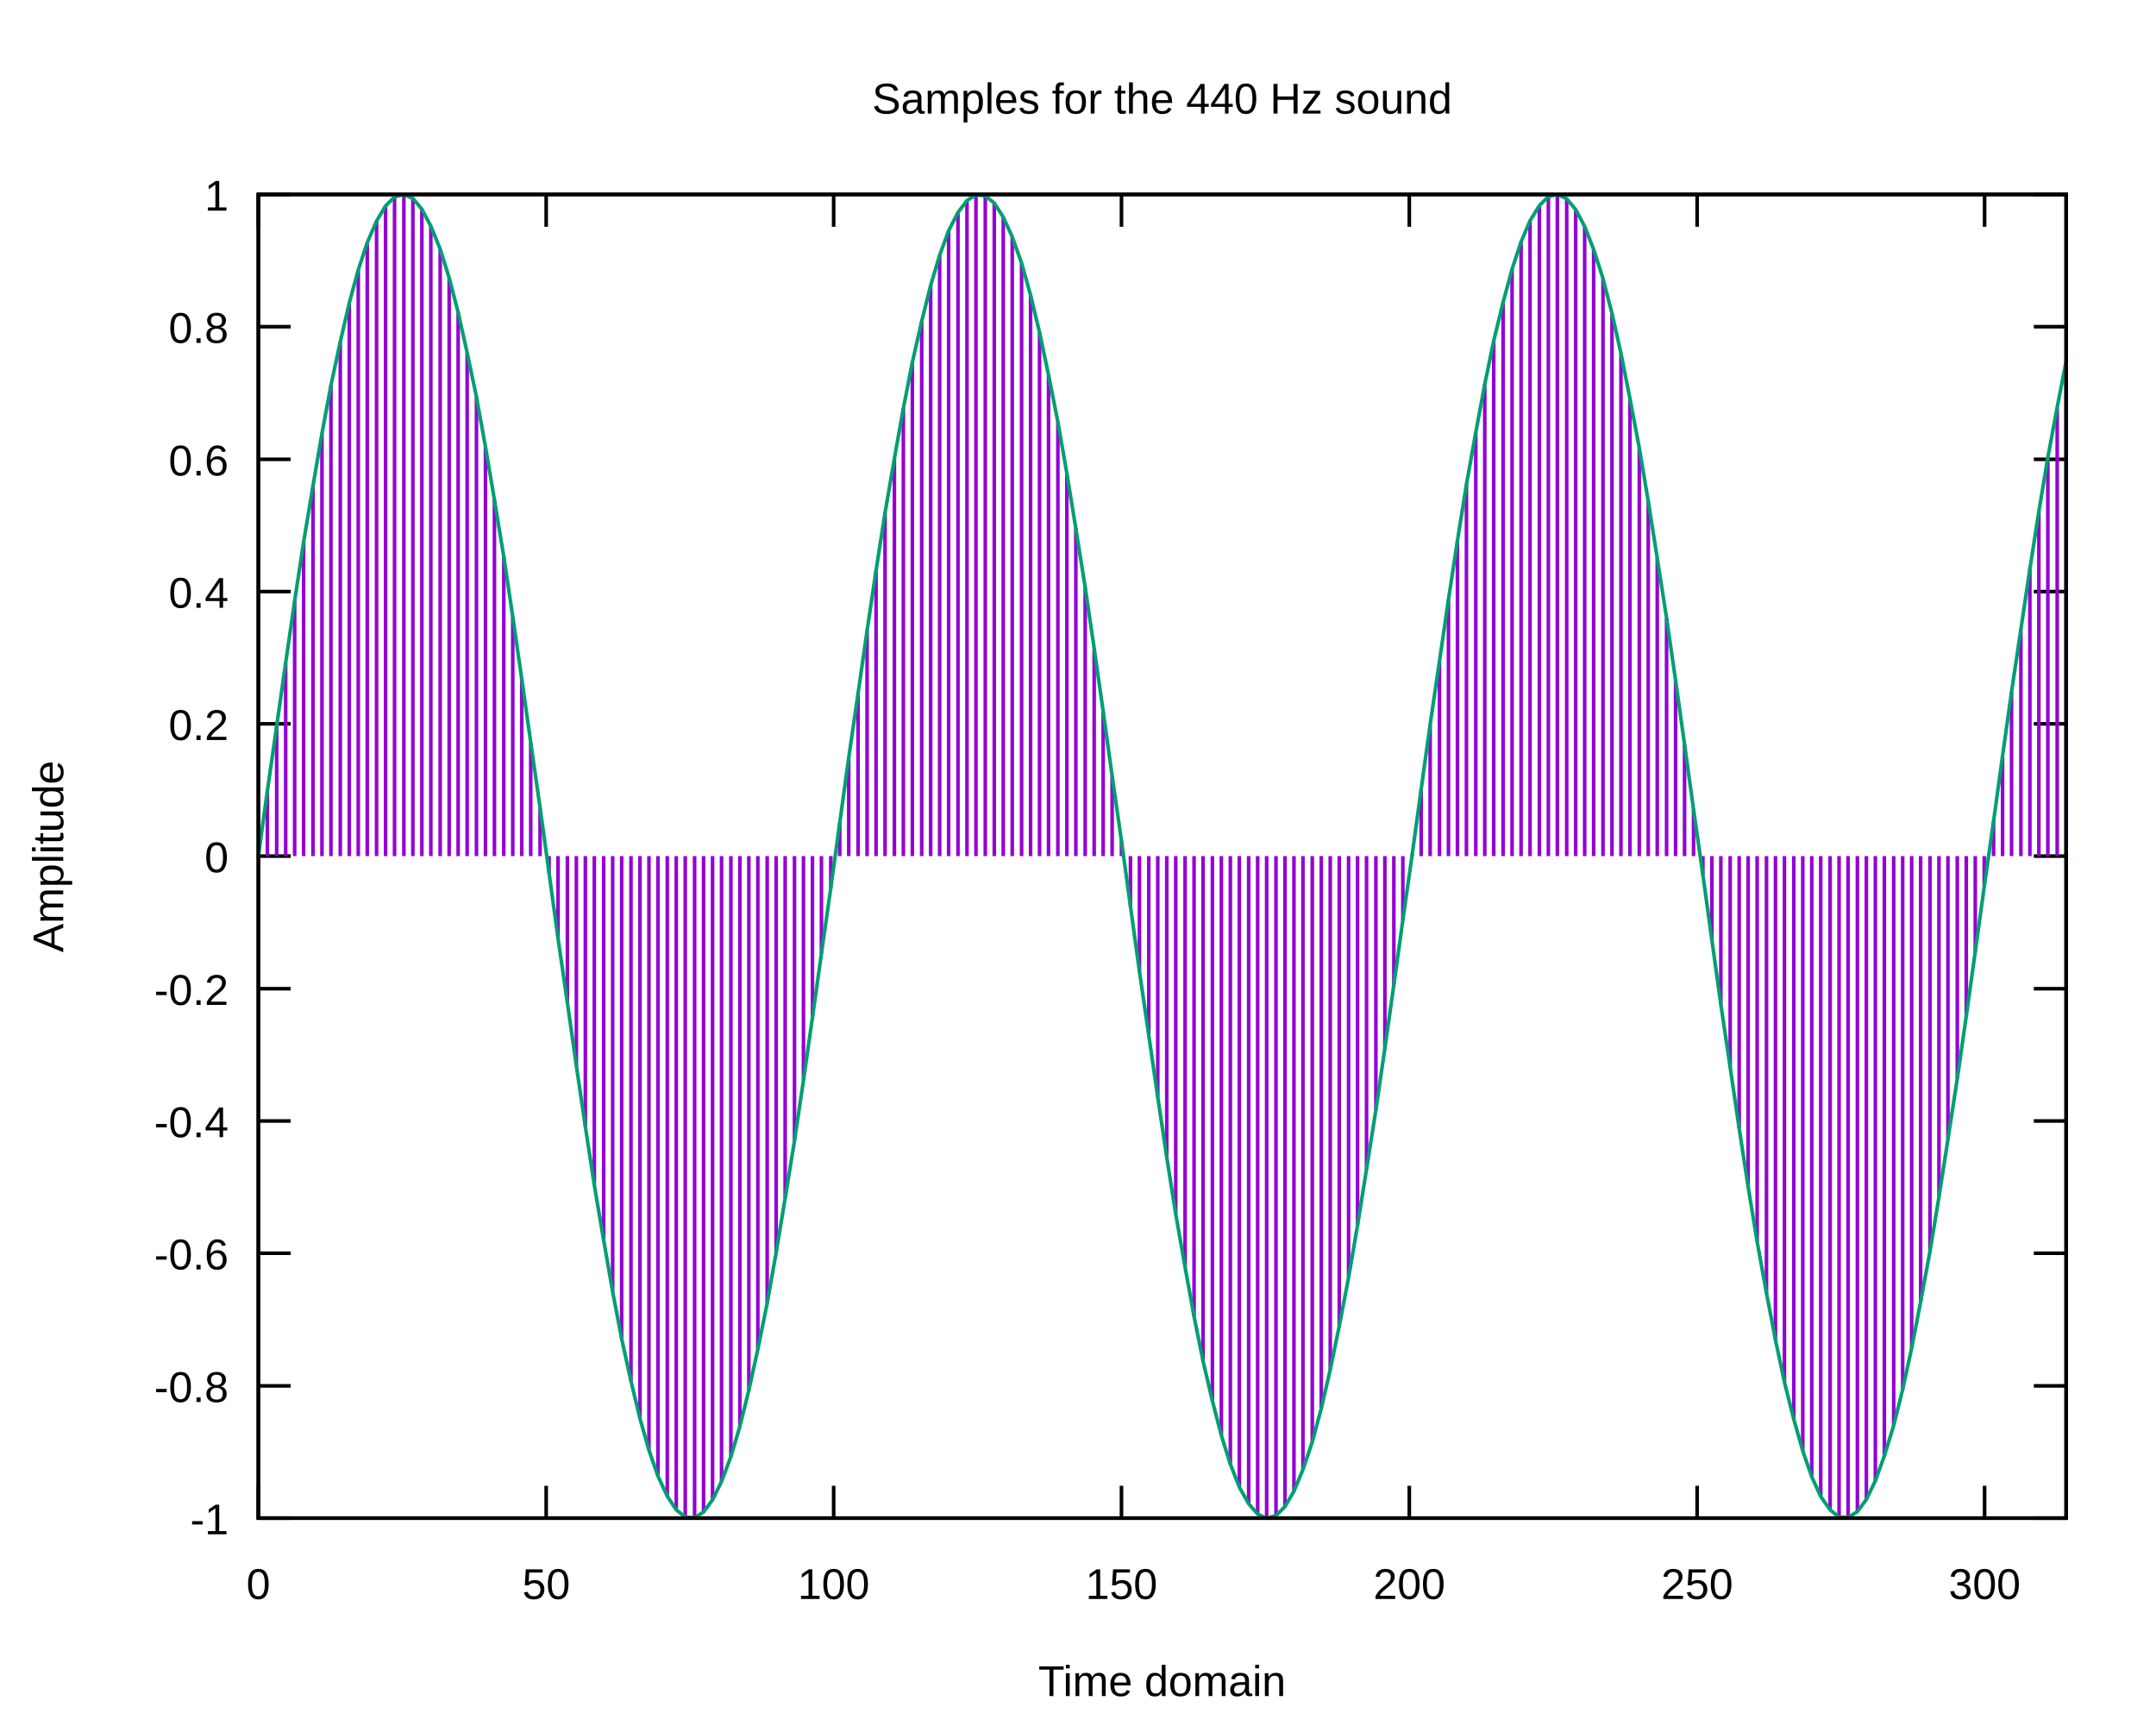
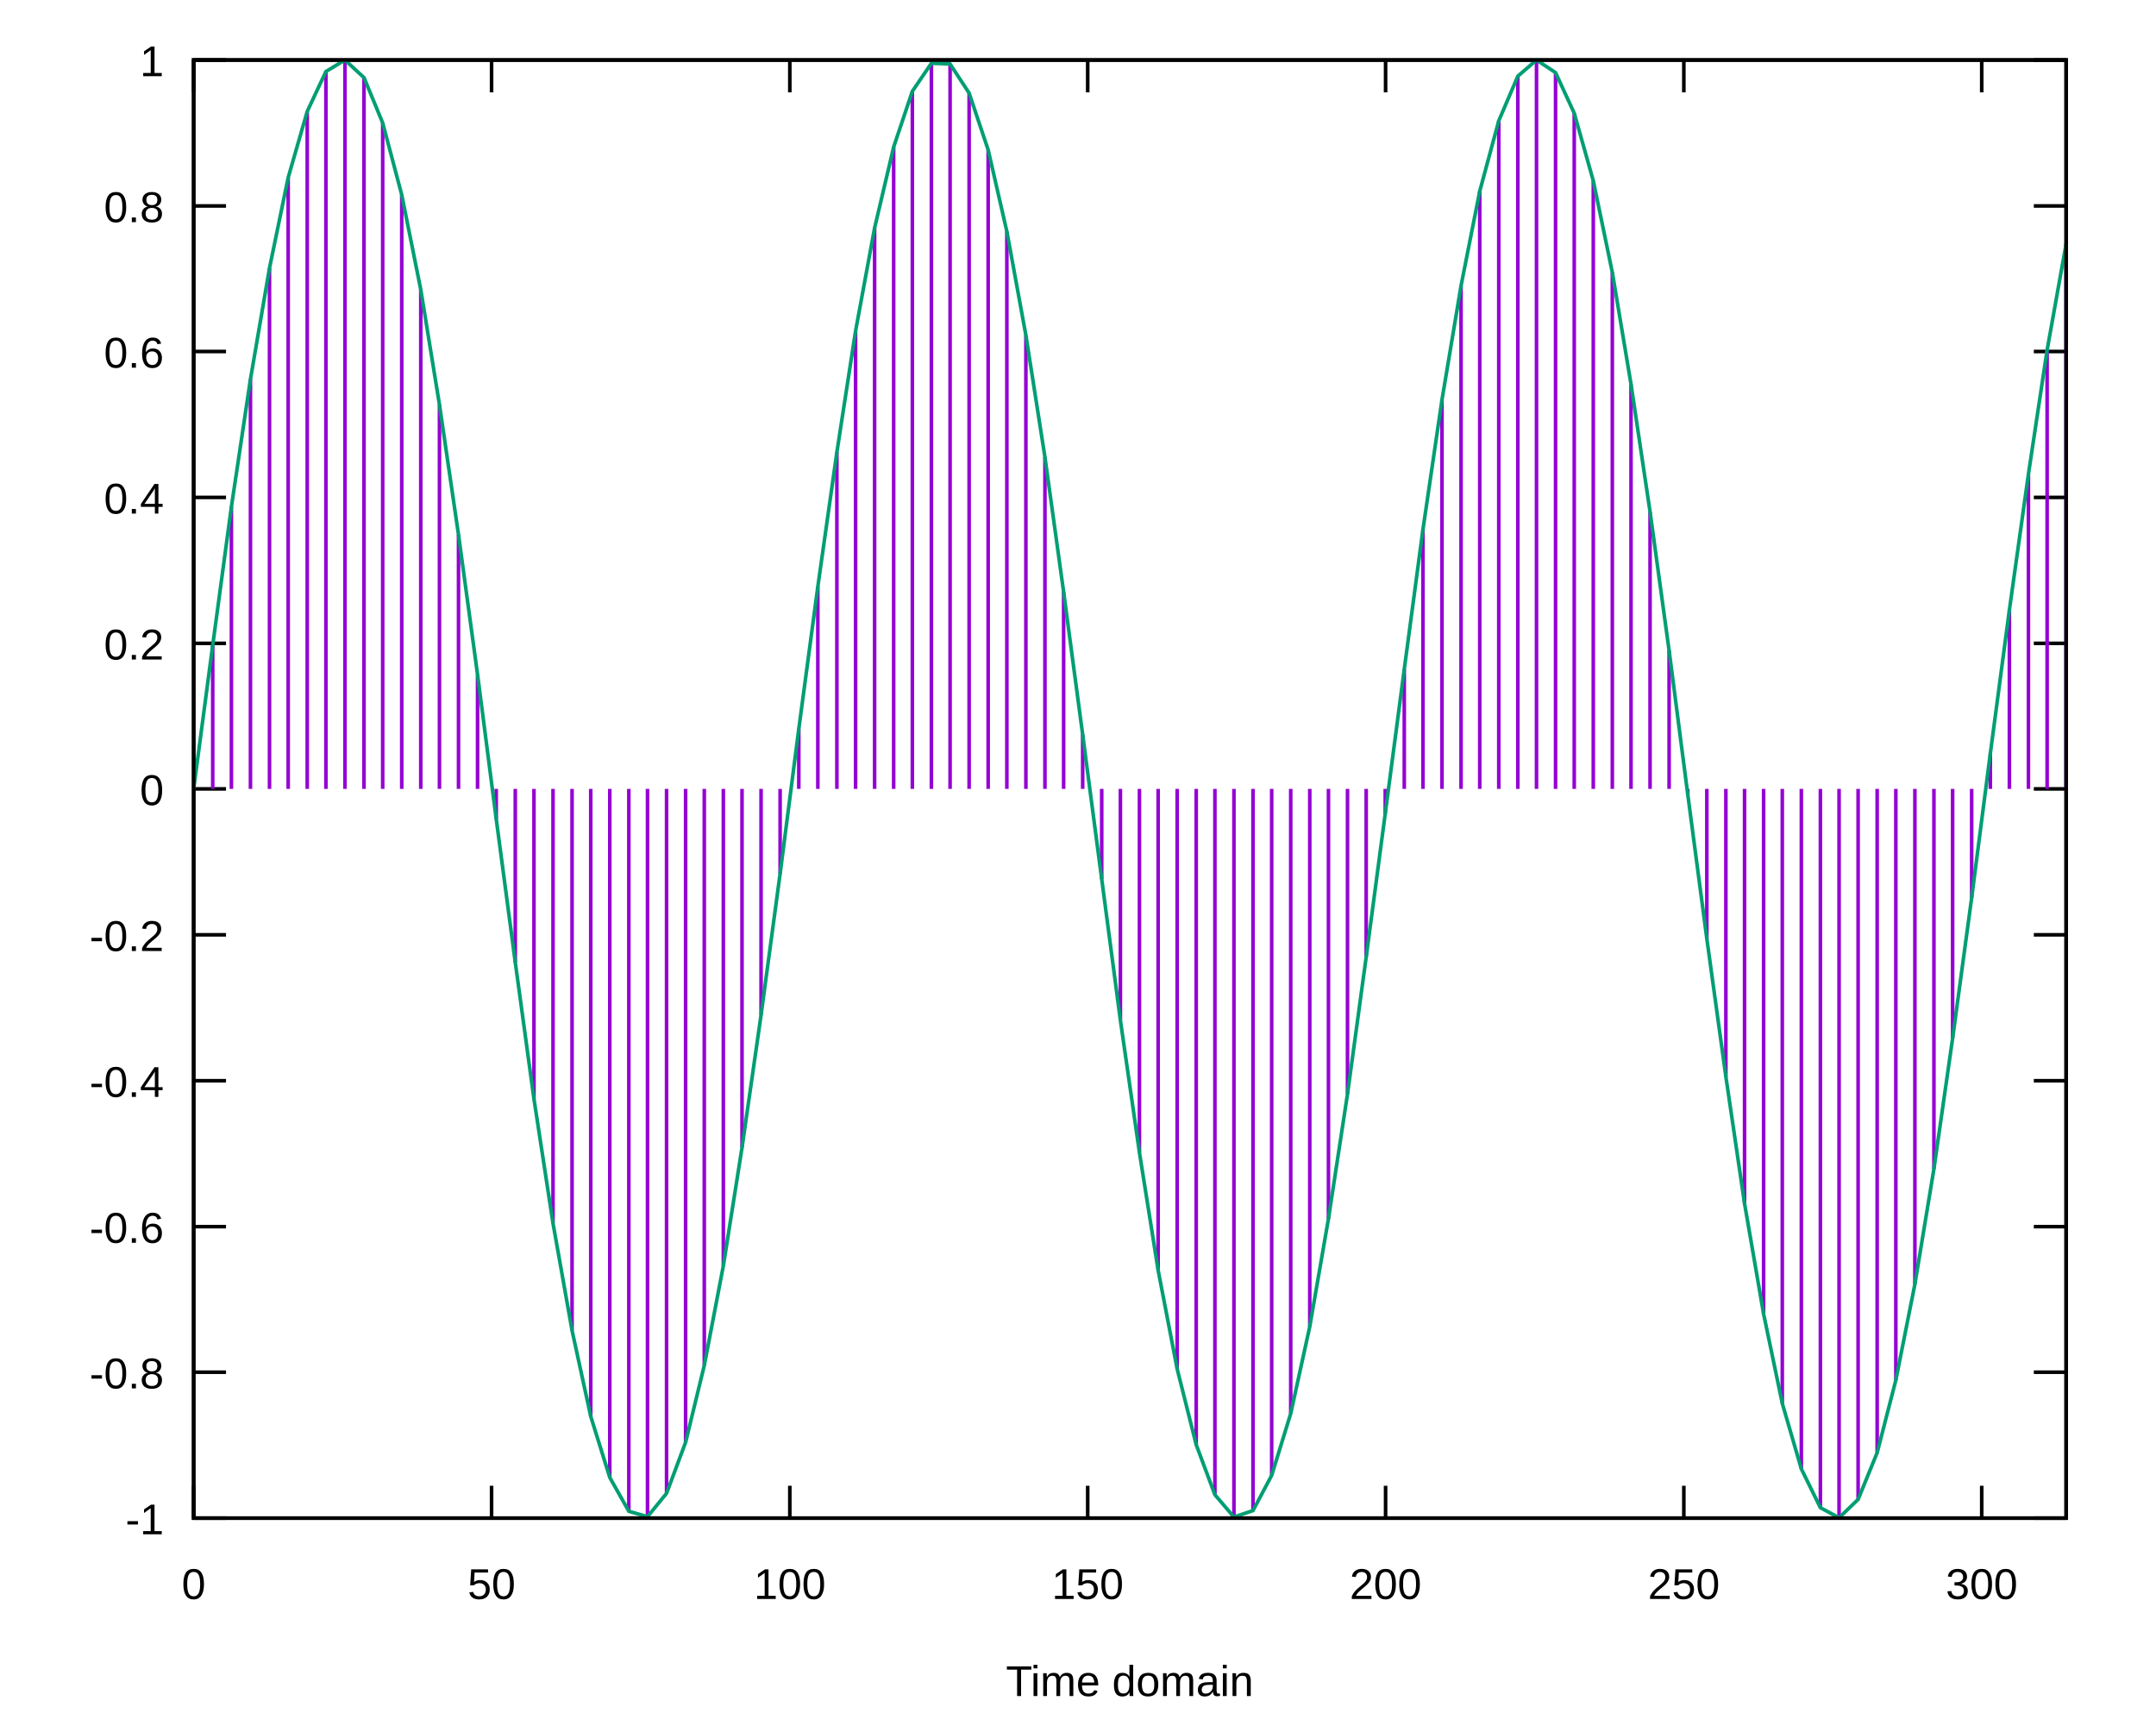
<svg xmlns="http://www.w3.org/2000/svg" xmlns:xlink="http://www.w3.org/1999/xlink" width="600" height="480" viewBox="0 0 600 480">
  <g id="gnuplot_canvas">
    <rect x="0" y="0" width="600" height="480" fill="none" />
    <defs>
      <circle id="gpDot" r="0.5" stroke-width="0.5" />
      <path id="gpPt0" stroke-width="0.222" stroke="currentColor" d="M-1,0 h2 M0,-1 v2" />
      <path id="gpPt1" stroke-width="0.222" stroke="currentColor" d="M-1,-1 L1,1 M1,-1 L-1,1" />
      <path id="gpPt2" stroke-width="0.222" stroke="currentColor" d="M-1,0 L1,0 M0,-1 L0,1 M-1,-1 L1,1 M-1,1 L1,-1" />
      <rect id="gpPt3" stroke-width="0.222" stroke="currentColor" x="-1" y="-1" width="2" height="2" />
      <rect id="gpPt4" stroke-width="0.222" stroke="currentColor" fill="currentColor" x="-1" y="-1" width="2" height="2" />
      <circle id="gpPt5" stroke-width="0.222" stroke="currentColor" cx="0" cy="0" r="1" />
      <use xlink:href="#gpPt5" id="gpPt6" fill="currentColor" stroke="none" />
      <path id="gpPt7" stroke-width="0.222" stroke="currentColor" d="M0,-1.33 L-1.33,0.67 L1.33,0.67 z" />
      <use xlink:href="#gpPt7" id="gpPt8" fill="currentColor" stroke="none" />
      <use xlink:href="#gpPt7" id="gpPt9" stroke="currentColor" transform="rotate(180)" />
      <use xlink:href="#gpPt9" id="gpPt10" fill="currentColor" stroke="none" />
      <use xlink:href="#gpPt3" id="gpPt11" stroke="currentColor" transform="rotate(45)" />
      <use xlink:href="#gpPt11" id="gpPt12" fill="currentColor" stroke="none" />
      <path id="gpPt13" stroke-width="0.222" stroke="currentColor" d="M0,1.330 L1.265,0.411 L0.782,-1.067 L-0.782,-1.076 L-1.265,0.411 z" />
      <use xlink:href="#gpPt13" id="gpPt14" fill="currentColor" stroke="none" />
      <filter id="textbox" filterUnits="objectBoundingBox" x="0" y="0" height="1" width="1">
        <feFlood flood-color="white" flood-opacity="1" result="bgnd" />
        <feComposite in="SourceGraphic" in2="bgnd" operator="atop" />
      </filter>
      <filter id="greybox" filterUnits="objectBoundingBox" x="0" y="0" height="1" width="1">
        <feFlood flood-color="lightgrey" flood-opacity="1" result="grey" />
        <feComposite in="SourceGraphic" in2="grey" operator="atop" />
      </filter>
    </defs>
-     <g fill="none" color="white" stroke="black" stroke-width="1.00" stroke-linecap="butt" stroke-linejoin="miter">
- </g>
-     <g fill="none" color="black" stroke="currentColor" stroke-width="1.00" stroke-linecap="butt" stroke-linejoin="miter">
-       <path stroke="black" d="M71.9,422.4 L80.9,422.4 M575.0,422.4 L566.0,422.4  " />
-       <g transform="translate(63.6,426.9)" stroke="none" fill="black" font-family="Arial" font-size="12.00" text-anchor="end">
+     <g fill="none" color="white" stroke="currentColor" stroke-width="1.00" stroke-linecap="butt" stroke-linejoin="miter">
+ </g>
+     <g fill="none" color="black" stroke="currentColor" stroke-width="1.00" stroke-linecap="butt" stroke-linejoin="miter">
+       <path stroke="black" d="M53.9,422.4 L62.9,422.4 M575.0,422.4 L566.0,422.4  " />
+       <g transform="translate(45.6,426.9)" stroke="none" fill="black" font-family="Arial" font-size="12.00" text-anchor="end">
        <text>
          <tspan font-family="Arial">-1</tspan>
        </text>
      </g>
    </g>
    <g fill="none" color="black" stroke="currentColor" stroke-width="1.00" stroke-linecap="butt" stroke-linejoin="miter">
-       <path stroke="black" d="M71.9,385.6 L80.9,385.6 M575.0,385.6 L566.0,385.6  " />
-       <g transform="translate(63.6,390.1)" stroke="none" fill="black" font-family="Arial" font-size="12.00" text-anchor="end">
+       <path stroke="black" d="M53.9,381.8 L62.9,381.8 M575.0,381.8 L566.0,381.8  " />
+       <g transform="translate(45.6,386.3)" stroke="none" fill="black" font-family="Arial" font-size="12.00" text-anchor="end">
        <text>
          <tspan font-family="Arial">-0.8</tspan>
        </text>
      </g>
    </g>
    <g fill="none" color="black" stroke="currentColor" stroke-width="1.00" stroke-linecap="butt" stroke-linejoin="miter">
-       <path stroke="black" d="M71.9,348.7 L80.9,348.7 M575.0,348.7 L566.0,348.7  " />
-       <g transform="translate(63.6,353.2)" stroke="none" fill="black" font-family="Arial" font-size="12.00" text-anchor="end">
+       <path stroke="black" d="M53.9,341.3 L62.9,341.3 M575.0,341.3 L566.0,341.3  " />
+       <g transform="translate(45.6,345.8)" stroke="none" fill="black" font-family="Arial" font-size="12.00" text-anchor="end">
        <text>
          <tspan font-family="Arial">-0.6</tspan>
        </text>
      </g>
    </g>
    <g fill="none" color="black" stroke="currentColor" stroke-width="1.00" stroke-linecap="butt" stroke-linejoin="miter">
-       <path stroke="black" d="M71.9,311.9 L80.9,311.9 M575.0,311.9 L566.0,311.9  " />
-       <g transform="translate(63.6,316.4)" stroke="none" fill="black" font-family="Arial" font-size="12.00" text-anchor="end">
+       <path stroke="black" d="M53.9,300.7 L62.9,300.7 M575.0,300.7 L566.0,300.7  " />
+       <g transform="translate(45.6,305.2)" stroke="none" fill="black" font-family="Arial" font-size="12.00" text-anchor="end">
        <text>
          <tspan font-family="Arial">-0.4</tspan>
        </text>
      </g>
    </g>
    <g fill="none" color="black" stroke="currentColor" stroke-width="1.00" stroke-linecap="butt" stroke-linejoin="miter">
-       <path stroke="black" d="M71.9,275.1 L80.9,275.1 M575.0,275.1 L566.0,275.1  " />
-       <g transform="translate(63.6,279.6)" stroke="none" fill="black" font-family="Arial" font-size="12.00" text-anchor="end">
+       <path stroke="black" d="M53.9,260.1 L62.9,260.1 M575.0,260.1 L566.0,260.1  " />
+       <g transform="translate(45.6,264.6)" stroke="none" fill="black" font-family="Arial" font-size="12.00" text-anchor="end">
        <text>
          <tspan font-family="Arial">-0.2</tspan>
        </text>
      </g>
    </g>
    <g fill="none" color="black" stroke="currentColor" stroke-width="1.00" stroke-linecap="butt" stroke-linejoin="miter">
-       <path stroke="black" d="M71.9,238.2 L80.9,238.2 M575.0,238.2 L566.0,238.2  " />
-       <g transform="translate(63.6,242.7)" stroke="none" fill="black" font-family="Arial" font-size="12.00" text-anchor="end">
+       <path stroke="black" d="M53.9,219.5 L62.9,219.5 M575.0,219.5 L566.0,219.5  " />
+       <g transform="translate(45.6,224.0)" stroke="none" fill="black" font-family="Arial" font-size="12.00" text-anchor="end">
        <text>
          <tspan font-family="Arial"> 0</tspan>
        </text>
      </g>
    </g>
    <g fill="none" color="black" stroke="currentColor" stroke-width="1.00" stroke-linecap="butt" stroke-linejoin="miter">
-       <path stroke="black" d="M71.9,201.4 L80.9,201.4 M575.0,201.4 L566.0,201.4  " />
-       <g transform="translate(63.6,205.9)" stroke="none" fill="black" font-family="Arial" font-size="12.00" text-anchor="end">
+       <path stroke="black" d="M53.9,179.0 L62.9,179.0 M575.0,179.0 L566.0,179.0  " />
+       <g transform="translate(45.6,183.5)" stroke="none" fill="black" font-family="Arial" font-size="12.00" text-anchor="end">
        <text>
          <tspan font-family="Arial"> 0.2</tspan>
        </text>
      </g>
    </g>
    <g fill="none" color="black" stroke="currentColor" stroke-width="1.00" stroke-linecap="butt" stroke-linejoin="miter">
-       <path stroke="black" d="M71.9,164.6 L80.9,164.6 M575.0,164.6 L566.0,164.6  " />
-       <g transform="translate(63.6,169.1)" stroke="none" fill="black" font-family="Arial" font-size="12.00" text-anchor="end">
+       <path stroke="black" d="M53.9,138.4 L62.9,138.4 M575.0,138.4 L566.0,138.4  " />
+       <g transform="translate(45.6,142.9)" stroke="none" fill="black" font-family="Arial" font-size="12.00" text-anchor="end">
        <text>
          <tspan font-family="Arial"> 0.4</tspan>
        </text>
      </g>
    </g>
    <g fill="none" color="black" stroke="currentColor" stroke-width="1.00" stroke-linecap="butt" stroke-linejoin="miter">
-       <path stroke="black" d="M71.9,127.8 L80.9,127.8 M575.0,127.8 L566.0,127.8  " />
-       <g transform="translate(63.6,132.3)" stroke="none" fill="black" font-family="Arial" font-size="12.00" text-anchor="end">
+       <path stroke="black" d="M53.9,97.8 L62.9,97.8 M575.0,97.8 L566.0,97.8  " />
+       <g transform="translate(45.6,102.3)" stroke="none" fill="black" font-family="Arial" font-size="12.00" text-anchor="end">
        <text>
          <tspan font-family="Arial"> 0.6</tspan>
        </text>
      </g>
    </g>
    <g fill="none" color="black" stroke="currentColor" stroke-width="1.00" stroke-linecap="butt" stroke-linejoin="miter">
-       <path stroke="black" d="M71.9,90.9 L80.9,90.9 M575.0,90.9 L566.0,90.9  " />
-       <g transform="translate(63.6,95.4)" stroke="none" fill="black" font-family="Arial" font-size="12.00" text-anchor="end">
+       <path stroke="black" d="M53.9,57.3 L62.9,57.3 M575.0,57.3 L566.0,57.3  " />
+       <g transform="translate(45.6,61.8)" stroke="none" fill="black" font-family="Arial" font-size="12.00" text-anchor="end">
        <text>
          <tspan font-family="Arial"> 0.8</tspan>
        </text>
      </g>
    </g>
    <g fill="none" color="black" stroke="currentColor" stroke-width="1.00" stroke-linecap="butt" stroke-linejoin="miter">
-       <path stroke="black" d="M71.9,54.1 L80.9,54.1 M575.0,54.1 L566.0,54.1  " />
-       <g transform="translate(63.6,58.6)" stroke="none" fill="black" font-family="Arial" font-size="12.00" text-anchor="end">
+       <path stroke="black" d="M53.9,16.7 L62.9,16.7 M575.0,16.7 L566.0,16.7  " />
+       <g transform="translate(45.6,21.2)" stroke="none" fill="black" font-family="Arial" font-size="12.00" text-anchor="end">
        <text>
          <tspan font-family="Arial"> 1</tspan>
        </text>
      </g>
    </g>
    <g fill="none" color="black" stroke="currentColor" stroke-width="1.00" stroke-linecap="butt" stroke-linejoin="miter">
-       <path stroke="black" d="M71.9,422.4 L71.9,413.4 M71.9,54.1 L71.9,63.1  " />
-       <g transform="translate(71.9,444.9)" stroke="none" fill="black" font-family="Arial" font-size="12.00" text-anchor="middle">
+       <path stroke="black" d="M53.9,422.4 L53.9,413.4 M53.9,16.7 L53.9,25.7  " />
+       <g transform="translate(53.9,444.9)" stroke="none" fill="black" font-family="Arial" font-size="12.00" text-anchor="middle">
        <text>
          <tspan font-family="Arial"> 0</tspan>
        </text>
      </g>
    </g>
    <g fill="none" color="black" stroke="currentColor" stroke-width="1.00" stroke-linecap="butt" stroke-linejoin="miter">
-       <path stroke="black" d="M152.0,422.4 L152.0,413.4 M152.0,54.1 L152.0,63.1  " />
-       <g transform="translate(152.0,444.9)" stroke="none" fill="black" font-family="Arial" font-size="12.00" text-anchor="middle">
+       <path stroke="black" d="M136.8,422.4 L136.8,413.4 M136.8,16.7 L136.8,25.7  " />
+       <g transform="translate(136.8,444.9)" stroke="none" fill="black" font-family="Arial" font-size="12.00" text-anchor="middle">
        <text>
          <tspan font-family="Arial"> 50</tspan>
        </text>
      </g>
    </g>
    <g fill="none" color="black" stroke="currentColor" stroke-width="1.00" stroke-linecap="butt" stroke-linejoin="miter">
-       <path stroke="black" d="M232.0,422.4 L232.0,413.4 M232.0,54.1 L232.0,63.1  " />
-       <g transform="translate(232.0,444.9)" stroke="none" fill="black" font-family="Arial" font-size="12.00" text-anchor="middle">
+       <path stroke="black" d="M219.8,422.4 L219.8,413.4 M219.8,16.7 L219.8,25.7  " />
+       <g transform="translate(219.8,444.9)" stroke="none" fill="black" font-family="Arial" font-size="12.00" text-anchor="middle">
        <text>
          <tspan font-family="Arial"> 100</tspan>
        </text>
      </g>
    </g>
    <g fill="none" color="black" stroke="currentColor" stroke-width="1.00" stroke-linecap="butt" stroke-linejoin="miter">
-       <path stroke="black" d="M312.1,422.4 L312.1,413.4 M312.1,54.1 L312.1,63.1  " />
-       <g transform="translate(312.1,444.9)" stroke="none" fill="black" font-family="Arial" font-size="12.00" text-anchor="middle">
+       <path stroke="black" d="M302.7,422.4 L302.7,413.4 M302.7,16.7 L302.7,25.7  " />
+       <g transform="translate(302.7,444.9)" stroke="none" fill="black" font-family="Arial" font-size="12.00" text-anchor="middle">
        <text>
          <tspan font-family="Arial"> 150</tspan>
        </text>
      </g>
    </g>
    <g fill="none" color="black" stroke="currentColor" stroke-width="1.00" stroke-linecap="butt" stroke-linejoin="miter">
-       <path stroke="black" d="M392.2,422.4 L392.2,413.4 M392.2,54.1 L392.2,63.1  " />
-       <g transform="translate(392.2,444.9)" stroke="none" fill="black" font-family="Arial" font-size="12.00" text-anchor="middle">
+       <path stroke="black" d="M385.6,422.4 L385.6,413.4 M385.6,16.7 L385.6,25.7  " />
+       <g transform="translate(385.6,444.9)" stroke="none" fill="black" font-family="Arial" font-size="12.00" text-anchor="middle">
        <text>
          <tspan font-family="Arial"> 200</tspan>
        </text>
      </g>
    </g>
    <g fill="none" color="black" stroke="currentColor" stroke-width="1.00" stroke-linecap="butt" stroke-linejoin="miter">
-       <path stroke="black" d="M472.3,422.4 L472.3,413.4 M472.3,54.1 L472.3,63.1  " />
-       <g transform="translate(472.3,444.9)" stroke="none" fill="black" font-family="Arial" font-size="12.00" text-anchor="middle">
+       <path stroke="black" d="M468.6,422.4 L468.6,413.4 M468.6,16.7 L468.6,25.7  " />
+       <g transform="translate(468.6,444.9)" stroke="none" fill="black" font-family="Arial" font-size="12.00" text-anchor="middle">
        <text>
          <tspan font-family="Arial"> 250</tspan>
        </text>
      </g>
    </g>
    <g fill="none" color="black" stroke="currentColor" stroke-width="1.00" stroke-linecap="butt" stroke-linejoin="miter">
-       <path stroke="black" d="M552.3,422.4 L552.3,413.4 M552.3,54.1 L552.3,63.1  " />
-       <g transform="translate(552.3,444.9)" stroke="none" fill="black" font-family="Arial" font-size="12.00" text-anchor="middle">
+       <path stroke="black" d="M551.5,422.4 L551.5,413.4 M551.5,16.7 L551.5,25.7  " />
+       <g transform="translate(551.5,444.9)" stroke="none" fill="black" font-family="Arial" font-size="12.00" text-anchor="middle">
        <text>
          <tspan font-family="Arial"> 300</tspan>
        </text>
      </g>
    </g>
    <g fill="none" color="black" stroke="currentColor" stroke-width="1.00" stroke-linecap="butt" stroke-linejoin="miter">
</g>
    <g fill="none" color="black" stroke="currentColor" stroke-width="1.00" stroke-linecap="butt" stroke-linejoin="miter">
-       <path stroke="black" d="M71.9,54.1 L71.9,422.4 L575.0,422.4 L575.0,54.1 L71.9,54.1 Z  " />
-     </g>
-     <g fill="none" color="black" stroke="currentColor" stroke-width="1.00" stroke-linecap="butt" stroke-linejoin="miter">
-       <g transform="translate(17.6,238.3) rotate(270)" stroke="none" fill="black" font-family="Arial" font-size="12.00" text-anchor="middle">
-         <text>
-           <tspan font-family="Arial">Amplitude</tspan>
-         </text>
-       </g>
-     </g>
-     <g fill="none" color="black" stroke="currentColor" stroke-width="1.00" stroke-linecap="butt" stroke-linejoin="miter">
-       <g transform="translate(323.4,471.9)" stroke="none" fill="black" font-family="Arial" font-size="12.00" text-anchor="middle">
+       <path stroke="black" d="M53.9,16.7 L53.9,422.4 L575.0,422.4 L575.0,16.7 L53.9,16.7 Z  " />
+     </g>
+     <g fill="none" color="black" stroke="currentColor" stroke-width="1.00" stroke-linecap="butt" stroke-linejoin="miter">
+       <g transform="translate(314.4,471.9)" stroke="none" fill="black" font-family="Arial" font-size="12.00" text-anchor="middle">
        <text>
          <tspan font-family="Arial">Time domain</tspan>
        </text>
      </g>
    </g>
    <g fill="none" color="black" stroke="currentColor" stroke-width="1.00" stroke-linecap="butt" stroke-linejoin="miter">
-       <g transform="translate(323.4,31.6)" stroke="none" fill="black" font-family="Arial" font-size="12.00" text-anchor="middle">
-         <text>
-           <tspan font-family="Arial">Samples for the 440 Hz sound</tspan>
-         </text>
-       </g>
-     </g>
+ </g>
    <g id="gnuplot_plot_1">
      <g fill="none" color="black" stroke="currentColor" stroke-width="1.00" stroke-linecap="butt" stroke-linejoin="miter">
-         <path stroke="rgb(148,   0, 211)" d="M71.9,238.2 M74.4,238.2 L74.4,220.1 M77.0,238.2 L77.0,202.0 M79.5,238.2 L79.5,184.4 M82.0,238.2   L82.0,167.2 M84.5,238.2 L84.5,150.8 M87.1,238.2 L87.1,135.2 M89.6,238.2 L89.6,120.6 M92.1,238.2   L92.1,107.2 M94.7,238.2 L94.7,95.1 M97.2,238.2 L97.2,84.3 M99.7,238.2 L99.7,75.1 M102.2,238.2   L102.2,67.5 M104.8,238.2 L104.8,61.5 M107.3,238.2 L107.3,57.3 M109.8,238.2 L109.8,54.8 M112.4,238.2   L112.4,54.1 M114.9,238.2 L114.9,55.2 M117.4,238.2 L117.4,58.2 M119.9,238.2 L119.9,62.9 M122.5,238.2   L122.5,69.3 M125.0,238.2 L125.0,77.3 M127.5,238.2 L127.5,86.9 M130.0,238.2 L130.0,98.1 M132.6,238.2   L132.6,110.5 M135.1,238.2 L135.1,124.3 M137.6,238.2 L137.6,139.1 M140.2,238.2 L140.2,154.9 M142.7,238.2   L142.7,171.6 M145.2,238.2 L145.2,188.9 M147.7,238.2 L147.7,206.6 M150.3,238.2 L150.3,224.7 M152.8,238.2   L152.8,242.9 M155.3,238.2 L155.3,261.1 M157.9,238.2 L157.9,279.0 M160.4,238.2 L160.4,296.6 M162.9,238.2   L162.9,313.5 M165.4,238.2 L165.4,329.8 M168.0,238.2 L168.0,345.1 M170.5,238.2 L170.5,359.4 M173.0,238.2   L173.0,372.5 M175.6,238.2 L175.6,384.3 M178.1,238.2 L178.1,394.7 M180.6,238.2 L180.6,403.5 M183.1,238.2   L183.1,410.7 M185.7,238.2 L185.7,416.3 M188.2,238.2 L188.2,420.1 M190.7,238.2 L190.7,422.1 M193.3,238.2   L193.3,422.3 M195.8,238.2 L195.8,420.7 M198.3,238.2 L198.3,417.3 M200.8,238.2 L200.8,412.2 M203.4,238.2   L203.4,405.3 M205.9,238.2 L205.9,396.9 M208.4,238.2 L208.4,386.8 M210.9,238.2 L210.9,375.4 M213.5,238.2   L213.5,362.6 M216.0,238.2 L216.0,348.5 M218.5,238.2 L218.5,333.4 M221.1,238.2 L221.1,317.4 M223.6,238.2   L223.6,300.6 M226.1,238.2 L226.1,283.1 M228.6,238.2 L228.6,265.3 M231.2,238.2 L231.2,247.1 M233.7,238.2   L233.7,228.9 M236.2,238.2 L236.2,210.8 M238.8,238.2 L238.8,192.9 M241.3,238.2 L241.3,175.5 M243.8,238.2   L243.8,158.7 M246.3,238.2 L246.3,142.7 M248.9,238.2 L248.9,127.6 M251.4,238.2 L251.4,113.6 M253.9,238.2   L253.9,100.8 M256.5,238.2 L256.5,89.4 M259.0,238.2 L259.0,79.4 M261.5,238.2 L261.5,71.0 M264.0,238.2   L264.0,64.2 M266.6,238.2 L266.6,59.1 M269.1,238.2 L269.1,55.8 M271.6,238.2 L271.6,54.2 M274.2,238.2   L274.2,54.5 M276.7,238.2 L276.7,56.5 M279.2,238.2 L279.2,60.4 M281.7,238.2 L281.7,65.9 M284.3,238.2   L284.3,73.2 M286.8,238.2 L286.8,82.1 M289.3,238.2 L289.3,92.5 M291.8,238.2 L291.8,104.3 M294.4,238.2   L294.4,117.4 M296.9,238.2 L296.9,131.7 M299.4,238.2 L299.4,147.1 M302.0,238.2 L302.0,163.4 M304.5,238.2   L304.5,180.4 M307.0,238.2 L307.0,197.9 M309.5,238.2 L309.5,215.9 M312.1,238.2 L312.1,234.0 M314.6,238.2   L314.6,252.2 M317.1,238.2 L317.1,270.3 M319.7,238.2 L319.7,288.1 M322.2,238.2 L322.2,305.3 M324.7,238.2   L324.7,322.0 M327.2,238.2 L327.2,337.8 M329.8,238.2 L329.8,352.6 M332.3,238.2 L332.3,366.3 M334.8,238.2   L334.8,378.7 M337.4,238.2 L337.4,389.8 M339.9,238.2 L339.9,399.4 M342.4,238.2 L342.4,407.4 M344.9,238.2   L344.9,413.8 M347.5,238.2 L347.5,418.4 M350.0,238.2 L350.0,421.3 M352.5,238.2 L352.5,422.4 M355.1,238.2   L355.1,421.7 M357.6,238.2 L357.6,419.2 M360.1,238.2 L360.1,414.9 M362.6,238.2 L362.6,408.9 M365.2,238.2   L365.2,401.2 M367.7,238.2 L367.7,391.9 M370.2,238.2 L370.2,381.1 M372.7,238.2 L372.7,369.0 M375.3,238.2   L375.3,355.5 M377.8,238.2 L377.8,340.9 M380.3,238.2 L380.3,325.3 M382.9,238.2 L382.9,308.8 M385.4,238.2   L385.4,291.7 M387.9,238.2 L387.9,274.0 M390.4,238.2 L390.4,256.0 M393.0,238.2 L393.0,237.8 M395.5,238.2   L395.5,219.6 M398.0,238.2 L398.0,201.6 M400.6,238.2 L400.6,183.9 M403.1,238.2 L403.1,166.8 M405.6,238.2   L405.6,150.4 M408.1,238.2 L408.1,134.8 M410.7,238.2 L410.7,120.3 M413.2,238.2 L413.2,106.9 M415.7,238.2   L415.7,94.8 M418.3,238.2 L418.3,84.1 M420.8,238.2 L420.8,74.9 M423.3,238.2 L423.3,67.3 M425.8,238.2   L425.8,61.4 M428.4,238.2 L428.4,57.2 M430.9,238.2 L430.9,54.7 M433.4,238.2 L433.4,54.1 M436.0,238.2   L436.0,55.3 M438.5,238.2 L438.5,58.3 M441.0,238.2 L441.0,63.0 M443.5,238.2 L443.5,69.4 M446.1,238.2   L446.1,77.5 M448.6,238.2 L448.6,87.2 M451.1,238.2 L451.1,98.3 M453.6,238.2 L453.6,110.9 M456.2,238.2   L456.2,124.6 M458.7,238.2 L458.7,139.5 M461.2,238.2 L461.2,155.3 M463.8,238.2 L463.8,172.0 M466.3,238.2   L466.3,189.3 M468.8,238.2 L468.8,207.1 M471.3,238.2 L471.3,225.2 M473.9,238.2 L473.9,243.4 M476.4,238.2   L476.4,261.5 M478.9,238.2 L478.9,279.5 M481.5,238.2 L481.5,297.0 M484.0,238.2 L484.0,314.0 M486.5,238.2   L486.5,330.2 M489.0,238.2 L489.0,345.5 M491.6,238.2 L491.6,359.8 M494.1,238.2 L494.1,372.8 M496.6,238.2   L496.6,384.6 M499.2,238.2 L499.2,394.9 M501.7,238.2 L501.7,403.7 M504.2,238.2 L504.2,410.9 M506.7,238.2   L506.7,416.4 M509.3,238.2 L509.3,420.1 M511.8,238.2 L511.8,422.1 M514.3,238.2 L514.3,422.2 M516.9,238.2   L516.9,420.6 M519.4,238.2 L519.4,417.2 M521.9,238.2 L521.9,412.0 M524.4,238.2 L524.4,405.1 M527.0,238.2   L527.0,396.6 M529.5,238.2 L529.5,386.6 M532.0,238.2 L532.0,375.1 M534.5,238.2 L534.5,362.2 M537.1,238.2   L537.1,348.2 M539.6,238.2 L539.6,333.0 M542.1,238.2 L542.1,317.0 M544.7,238.2 L544.7,300.1 M547.2,238.2   L547.2,282.7 M549.7,238.2 L549.7,264.8 M552.2,238.2 L552.2,246.7 M554.8,238.2 L554.8,228.5 M557.3,238.2   L557.3,210.3 M559.8,238.2 L559.8,192.5 M562.4,238.2 L562.4,175.1 M564.9,238.2 L564.9,158.3 M567.4,238.2   L567.4,142.3 M569.9,238.2 L569.9,127.3 M572.5,238.2 L572.5,113.3 M575.0,238.2 L575.0,100.5  " />
+         <path stroke="rgb(148,   0, 211)" d="M53.9,219.5 M59.2,219.5 L59.2,179.5 M64.4,219.5 L64.4,141.0 M69.7,219.5 L69.7,105.5 M75.0,219.5   L75.0,74.6 M80.2,219.5 L80.2,49.4 M85.5,219.5 L85.5,31.0 M90.7,219.5 L90.7,19.9 M96.0,219.5   L96.0,16.7 M101.3,219.5 L101.3,21.6 M106.5,219.5 L106.5,34.2 M111.8,219.5 L111.8,54.2 M117.1,219.5   L117.1,80.6 M122.3,219.5 L122.3,112.6 M127.6,219.5 L127.6,148.8 M132.9,219.5 L132.9,187.7 M138.1,219.5   L138.1,227.9 M143.4,219.5 L143.4,267.8 M148.6,219.5 L148.6,305.8 M153.9,219.5 L153.9,340.4 M159.2,219.5   L159.2,370.2 M164.4,219.5 L164.4,394.1 M169.7,219.5 L169.7,411.1 M175.0,219.5 L175.0,420.5 M180.2,219.5   L180.2,422.0 M185.5,219.5 L185.5,415.5 M190.8,219.5 L190.8,401.3 M196.0,219.5 L196.0,379.9 M201.3,219.5   L201.3,352.2 M206.5,219.5 L206.5,319.3 M211.8,219.5 L211.8,282.4 M217.1,219.5 L217.1,243.1 M222.3,219.5   L222.3,202.8 M227.6,219.5 L227.6,163.2 M232.9,219.5 L232.9,125.8 M238.1,219.5 L238.1,92.1 M243.4,219.5   L243.4,63.4 M248.7,219.5 L248.7,40.9 M253.9,219.5 L253.9,25.4 M259.2,219.5 L259.2,17.6 M264.4,219.5   L264.4,17.8 M269.7,219.5 L269.7,25.9 M275.0,219.5 L275.0,41.7 M280.2,219.5 L280.2,64.4 M285.5,219.5   L285.5,93.3 M290.8,219.5 L290.8,127.2 M296.0,219.5 L296.0,164.7 M301.3,219.5 L301.3,204.4 M306.6,219.5   L306.6,244.6 M311.8,219.5 L311.8,283.9 M317.1,219.5 L317.1,320.7 M322.3,219.5 L322.3,353.4 M327.6,219.5   L327.6,380.9 M332.9,219.5 L332.9,402.0 M338.1,219.5 L338.1,415.9 M343.4,219.5 L343.4,422.1 M348.7,219.5   L348.7,420.3 M353.9,219.5 L353.9,410.5 M359.2,219.5 L359.2,393.3 M364.5,219.5 L364.5,369.1 M369.7,219.5   L369.7,339.1 M375.0,219.5 L375.0,304.4 M380.2,219.5 L380.2,266.3 M385.5,219.5 L385.5,226.4 M390.8,219.5   L390.8,186.2 M396.0,219.5 L396.0,147.3 M401.3,219.5 L401.3,111.2 M406.6,219.5 L406.6,79.5 M411.8,219.5   L411.8,53.2 M417.1,219.5 L417.1,33.6 M422.4,219.5 L422.4,21.2 M427.6,219.5 L427.6,16.7 M432.9,219.5   L432.9,20.2 M438.1,219.5 L438.1,31.5 M443.4,219.5 L443.4,50.3 M448.7,219.5 L448.7,75.8 M453.9,219.5   L453.9,106.9 M459.2,219.5 L459.2,142.4 M464.5,219.5 L464.5,181.0 M469.7,219.5 L469.7,221.1 M475.0,219.5   L475.0,261.2 M480.3,219.5 L480.3,299.6 M485.5,219.5 L485.5,334.9 M490.8,219.5 L490.8,365.6 M496.0,219.5   L496.0,390.5 M501.3,219.5 L501.3,408.7 M506.6,219.5 L506.6,419.5 M511.8,219.5 L511.8,422.3 M517.1,219.5   L517.1,417.2 M522.4,219.5 L522.4,404.2 M527.6,219.5 L527.6,384.0 M532.9,219.5 L532.9,357.3 M538.2,219.5   L538.2,325.2 M543.4,219.5 L543.4,288.9 M548.7,219.5 L548.7,249.8 M553.9,219.5 L553.9,209.6 M559.2,219.5   L559.2,169.7 M564.5,219.5 L564.5,131.9 M569.7,219.5 L569.7,97.4 M575.0,219.5 L575.0,67.8  " />
      </g>
    </g>
    <g id="gnuplot_plot_2">
      <g fill="none" color="black" stroke="currentColor" stroke-width="1.00" stroke-linecap="butt" stroke-linejoin="miter">
-         <path stroke="rgb(  0, 158, 115)" d="M71.9,238.2 L74.4,220.1 L77.0,202.0 L79.5,184.4 L82.0,167.2 L84.5,150.8 L87.1,135.2 L89.6,120.6   L92.1,107.2 L94.7,95.1 L97.2,84.3 L99.7,75.1 L102.2,67.5 L104.8,61.5 L107.3,57.3 L109.8,54.8   L112.4,54.1 L114.9,55.2 L117.4,58.2 L119.9,62.9 L122.5,69.3 L125.0,77.3 L127.5,86.9 L130.0,98.1   L132.6,110.5 L135.1,124.3 L137.6,139.1 L140.2,154.9 L142.7,171.6 L145.2,188.9 L147.7,206.6 L150.3,224.7   L152.8,242.9 L155.3,261.1 L157.9,279.0 L160.4,296.6 L162.9,313.5 L165.4,329.8 L168.0,345.1 L170.5,359.4   L173.0,372.5 L175.6,384.3 L178.1,394.7 L180.6,403.5 L183.1,410.7 L185.7,416.3 L188.2,420.1 L190.7,422.1   L193.3,422.3 L195.8,420.7 L198.3,417.3 L200.8,412.2 L203.4,405.3 L205.9,396.9 L208.4,386.8 L210.9,375.4   L213.5,362.6 L216.0,348.5 L218.5,333.4 L221.1,317.4 L223.6,300.6 L226.1,283.1 L228.6,265.3 L231.2,247.1   L233.7,228.9 L236.2,210.8 L238.8,192.9 L241.3,175.5 L243.8,158.7 L246.3,142.7 L248.9,127.6 L251.4,113.6   L253.9,100.8 L256.5,89.4 L259.0,79.4 L261.5,71.0 L264.0,64.2 L266.6,59.1 L269.1,55.8 L271.6,54.2   L274.2,54.5 L276.7,56.5 L279.2,60.4 L281.7,65.9 L284.3,73.2 L286.8,82.1 L289.3,92.5 L291.8,104.3   L294.4,117.4 L296.9,131.7 L299.4,147.1 L302.0,163.4 L304.5,180.4 L307.0,197.9 L309.5,215.9 L312.1,234.0   L314.6,252.2 L317.1,270.3 L319.7,288.1 L322.2,305.3 L324.7,322.0 L327.2,337.8 L329.8,352.6 L332.3,366.3   L334.8,378.7 L337.4,389.8 L339.9,399.4 L342.4,407.4 L344.9,413.8 L347.5,418.4 L350.0,421.3 L352.5,422.4   L355.1,421.7 L357.6,419.2 L360.1,414.9 L362.6,408.9 L365.2,401.2 L367.7,391.9 L370.2,381.1 L372.7,369.0   L375.3,355.5 L377.8,340.9 L380.3,325.3 L382.9,308.8 L385.4,291.7 L387.9,274.0 L390.4,256.0 L393.0,237.8   L395.5,219.6 L398.0,201.6 L400.6,183.9 L403.1,166.8 L405.6,150.4 L408.1,134.8 L410.7,120.3 L413.2,106.9   L415.7,94.8 L418.3,84.1 L420.8,74.9 L423.3,67.3 L425.8,61.4 L428.4,57.2 L430.9,54.7 L433.4,54.1   L436.0,55.3 L438.5,58.3 L441.0,63.0 L443.5,69.4 L446.1,77.5 L448.6,87.2 L451.1,98.3 L453.6,110.9   L456.2,124.6 L458.7,139.5 L461.2,155.3 L463.8,172.0 L466.3,189.3 L468.8,207.1 L471.3,225.2 L473.9,243.4   L476.4,261.5 L478.9,279.5 L481.5,297.0 L484.0,314.0 L486.5,330.2 L489.0,345.5 L491.6,359.8 L494.1,372.8   L496.6,384.6 L499.2,394.9 L501.7,403.7 L504.2,410.9 L506.7,416.4 L509.3,420.1 L511.8,422.1 L514.3,422.2   L516.9,420.6 L519.4,417.2 L521.9,412.0 L524.4,405.1 L527.0,396.6 L529.5,386.6 L532.0,375.1 L534.5,362.2   L537.1,348.2 L539.6,333.0 L542.1,317.0 L544.7,300.1 L547.2,282.7 L549.7,264.8 L552.2,246.7 L554.8,228.5   L557.3,210.3 L559.8,192.5 L562.4,175.1 L564.9,158.3 L567.4,142.3 L569.9,127.3 L572.5,113.3 L575.0,100.5    " />
+         <path stroke="rgb(  0, 158, 115)" d="M53.9,219.5 L59.2,179.5 L64.4,141.0 L69.7,105.5 L75.0,74.6 L80.2,49.4 L85.5,31.0 L90.7,19.9   L96.0,16.7 L101.3,21.6 L106.5,34.2 L111.8,54.2 L117.1,80.6 L122.3,112.6 L127.6,148.8 L132.9,187.7   L138.1,227.9 L143.4,267.8 L148.6,305.8 L153.9,340.4 L159.2,370.2 L164.4,394.1 L169.7,411.1 L175.0,420.5   L180.2,422.0 L185.5,415.5 L190.8,401.3 L196.0,379.9 L201.3,352.2 L206.5,319.3 L211.8,282.4 L217.1,243.1   L222.3,202.8 L227.6,163.2 L232.9,125.8 L238.1,92.1 L243.4,63.4 L248.7,40.9 L253.9,25.4 L259.2,17.6   L264.4,17.8 L269.7,25.9 L275.0,41.7 L280.2,64.4 L285.5,93.3 L290.8,127.2 L296.0,164.7 L301.3,204.4   L306.6,244.6 L311.8,283.9 L317.1,320.7 L322.3,353.4 L327.6,380.9 L332.9,402.0 L338.1,415.9 L343.4,422.1   L348.7,420.3 L353.9,410.5 L359.2,393.3 L364.5,369.1 L369.7,339.1 L375.0,304.4 L380.2,266.3 L385.5,226.4   L390.8,186.2 L396.0,147.3 L401.3,111.2 L406.6,79.5 L411.8,53.2 L417.1,33.6 L422.4,21.2 L427.6,16.7   L432.9,20.2 L438.1,31.5 L443.4,50.3 L448.7,75.8 L453.9,106.9 L459.2,142.4 L464.5,181.0 L469.7,221.1   L475.0,261.2 L480.3,299.6 L485.5,334.9 L490.8,365.6 L496.0,390.5 L501.3,408.7 L506.6,419.5 L511.8,422.3   L517.1,417.2 L522.4,404.2 L527.6,384.0 L532.9,357.3 L538.2,325.2 L543.4,288.9 L548.7,249.8 L553.9,209.6   L559.2,169.7 L564.5,131.9 L569.7,97.4 L575.0,67.8  " />
      </g>
    </g>
    <g fill="none" color="white" stroke="rgb(  0, 158, 115)" stroke-width="2.00" stroke-linecap="butt" stroke-linejoin="miter">
</g>
    <g fill="none" color="black" stroke="currentColor" stroke-width="2.00" stroke-linecap="butt" stroke-linejoin="miter">
</g>
    <g fill="none" color="black" stroke="black" stroke-width="1.00" stroke-linecap="butt" stroke-linejoin="miter">
</g>
    <g fill="none" color="black" stroke="currentColor" stroke-width="1.00" stroke-linecap="butt" stroke-linejoin="miter">
-       <path stroke="black" d="M71.9,54.1 L71.9,422.4 L575.0,422.4 L575.0,54.1 L71.9,54.1 Z  " />
+       <path stroke="black" d="M53.9,16.7 L53.9,422.4 L575.0,422.4 L575.0,16.7 L53.9,16.7 Z  " />
    </g>
    <g fill="none" color="black" stroke="currentColor" stroke-width="1.00" stroke-linecap="butt" stroke-linejoin="miter">
</g>
  </g>
</svg>
